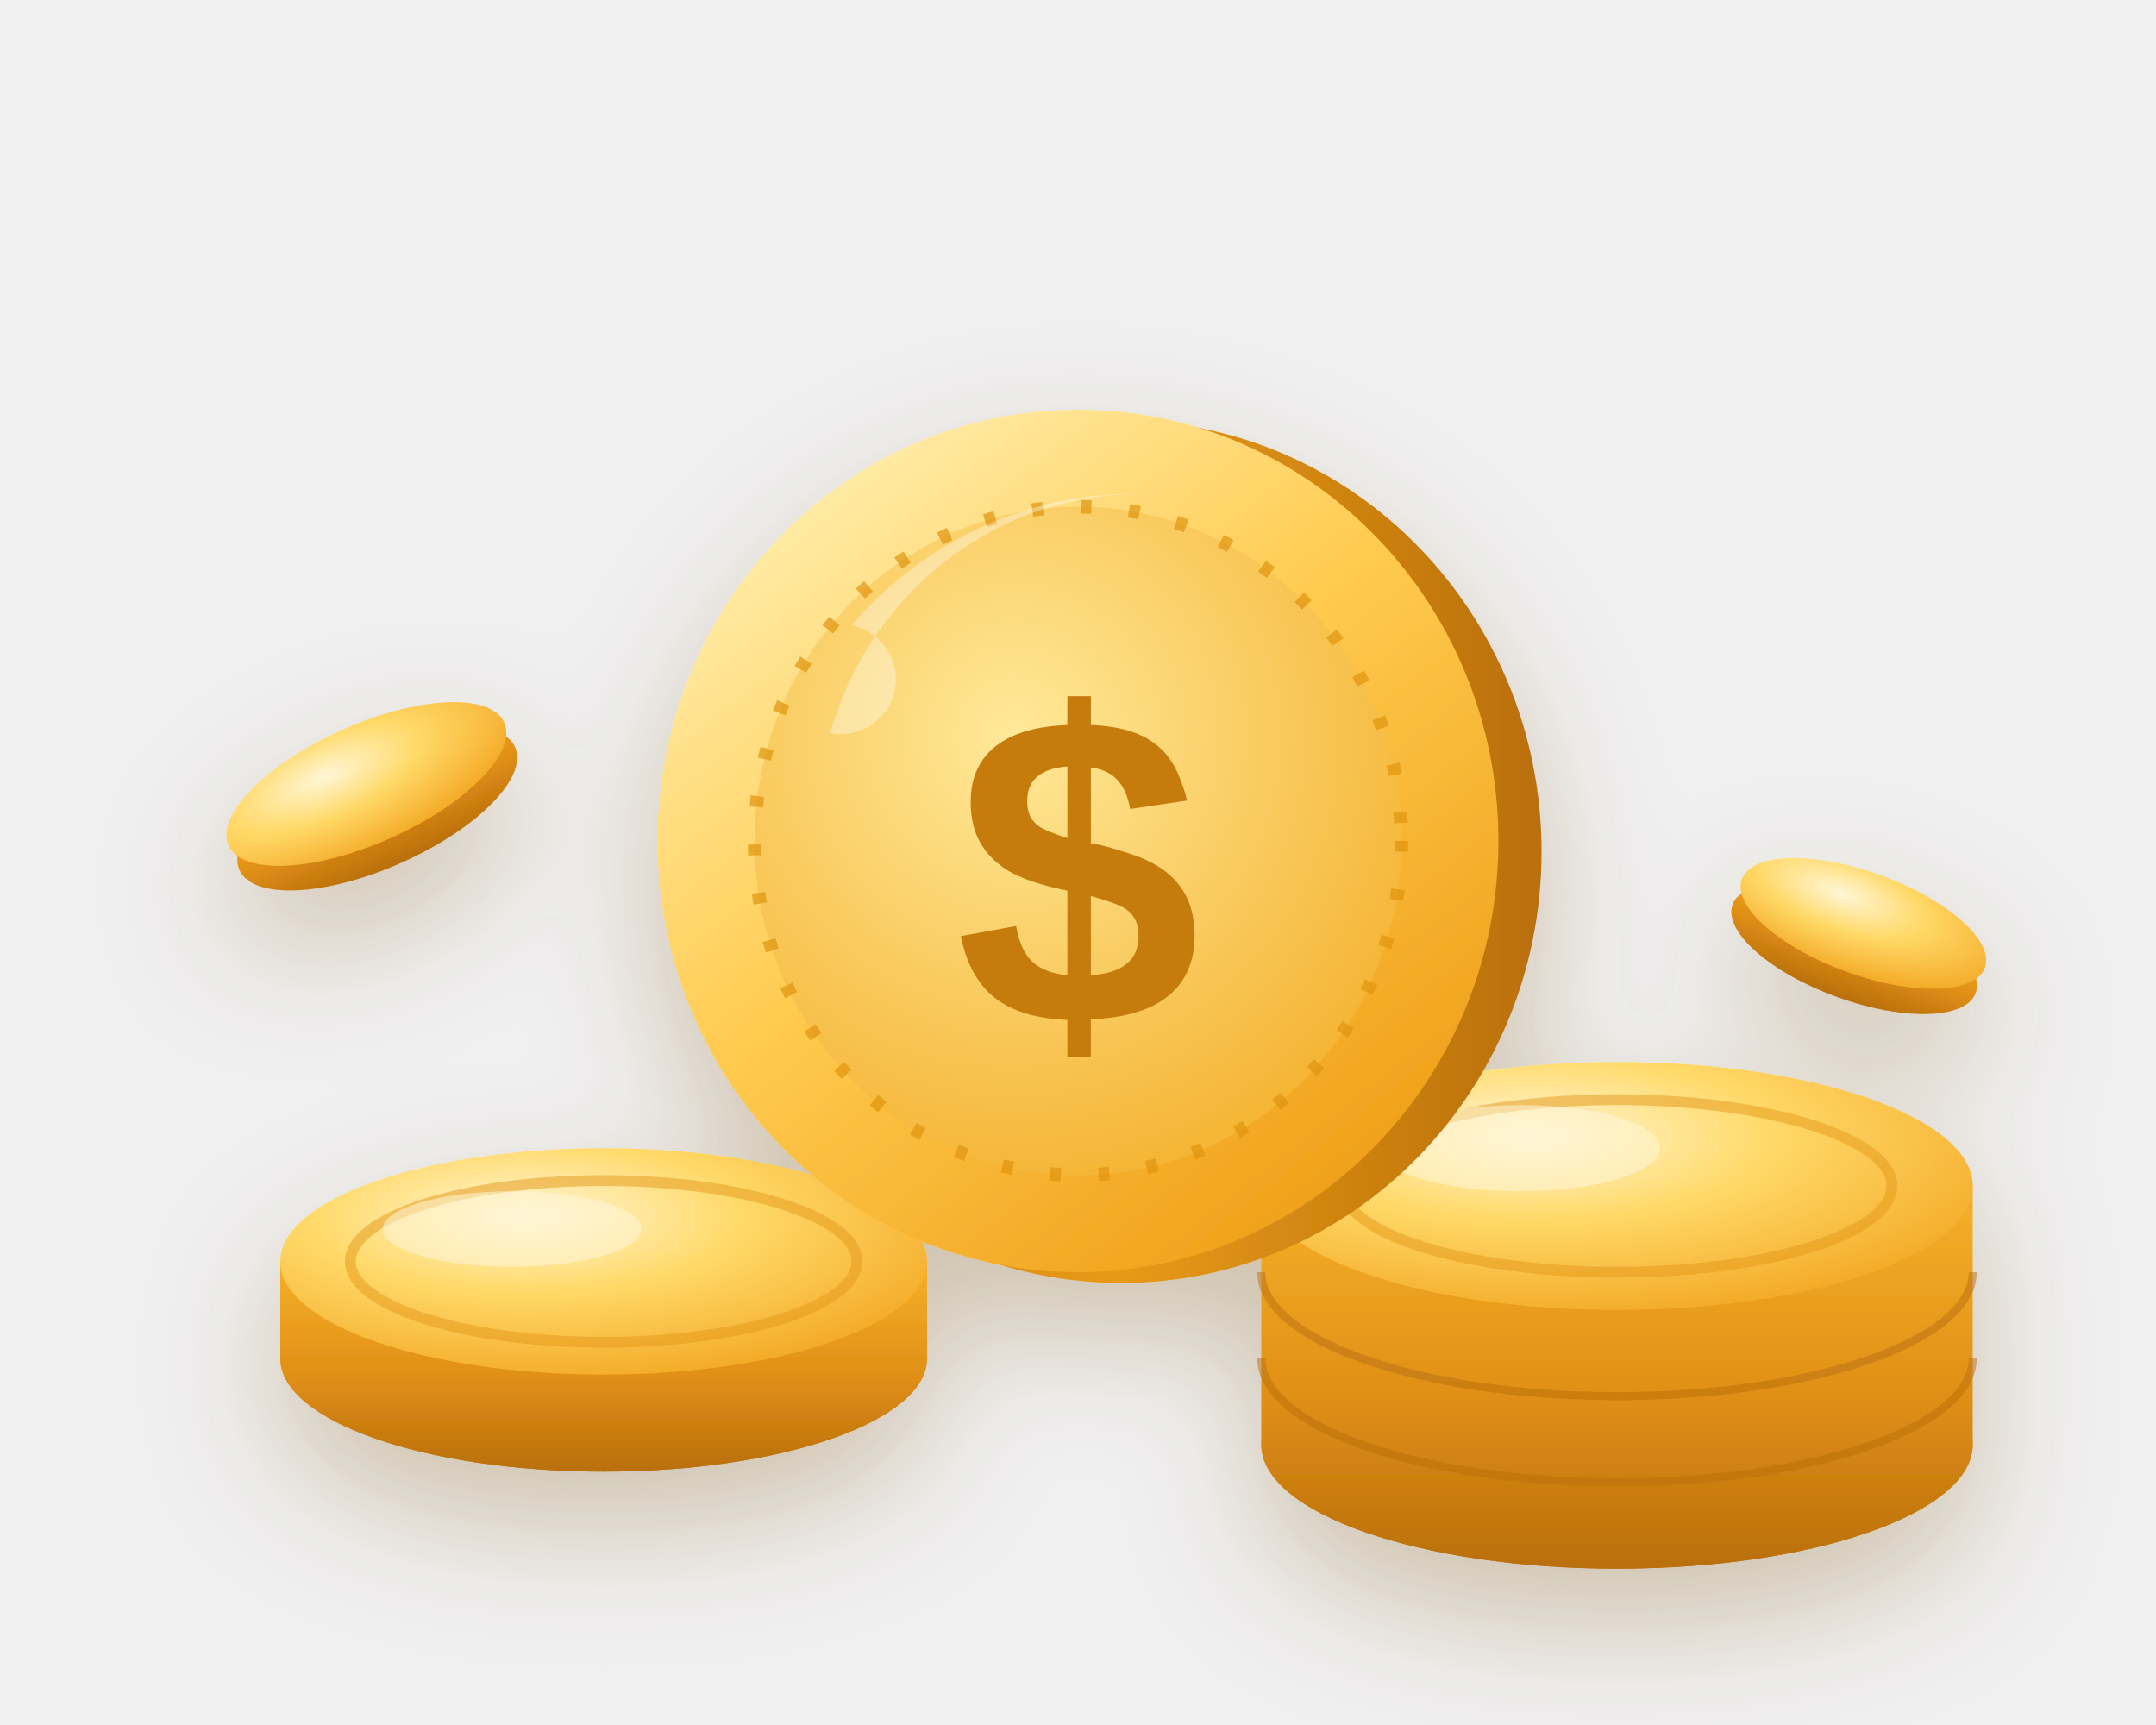
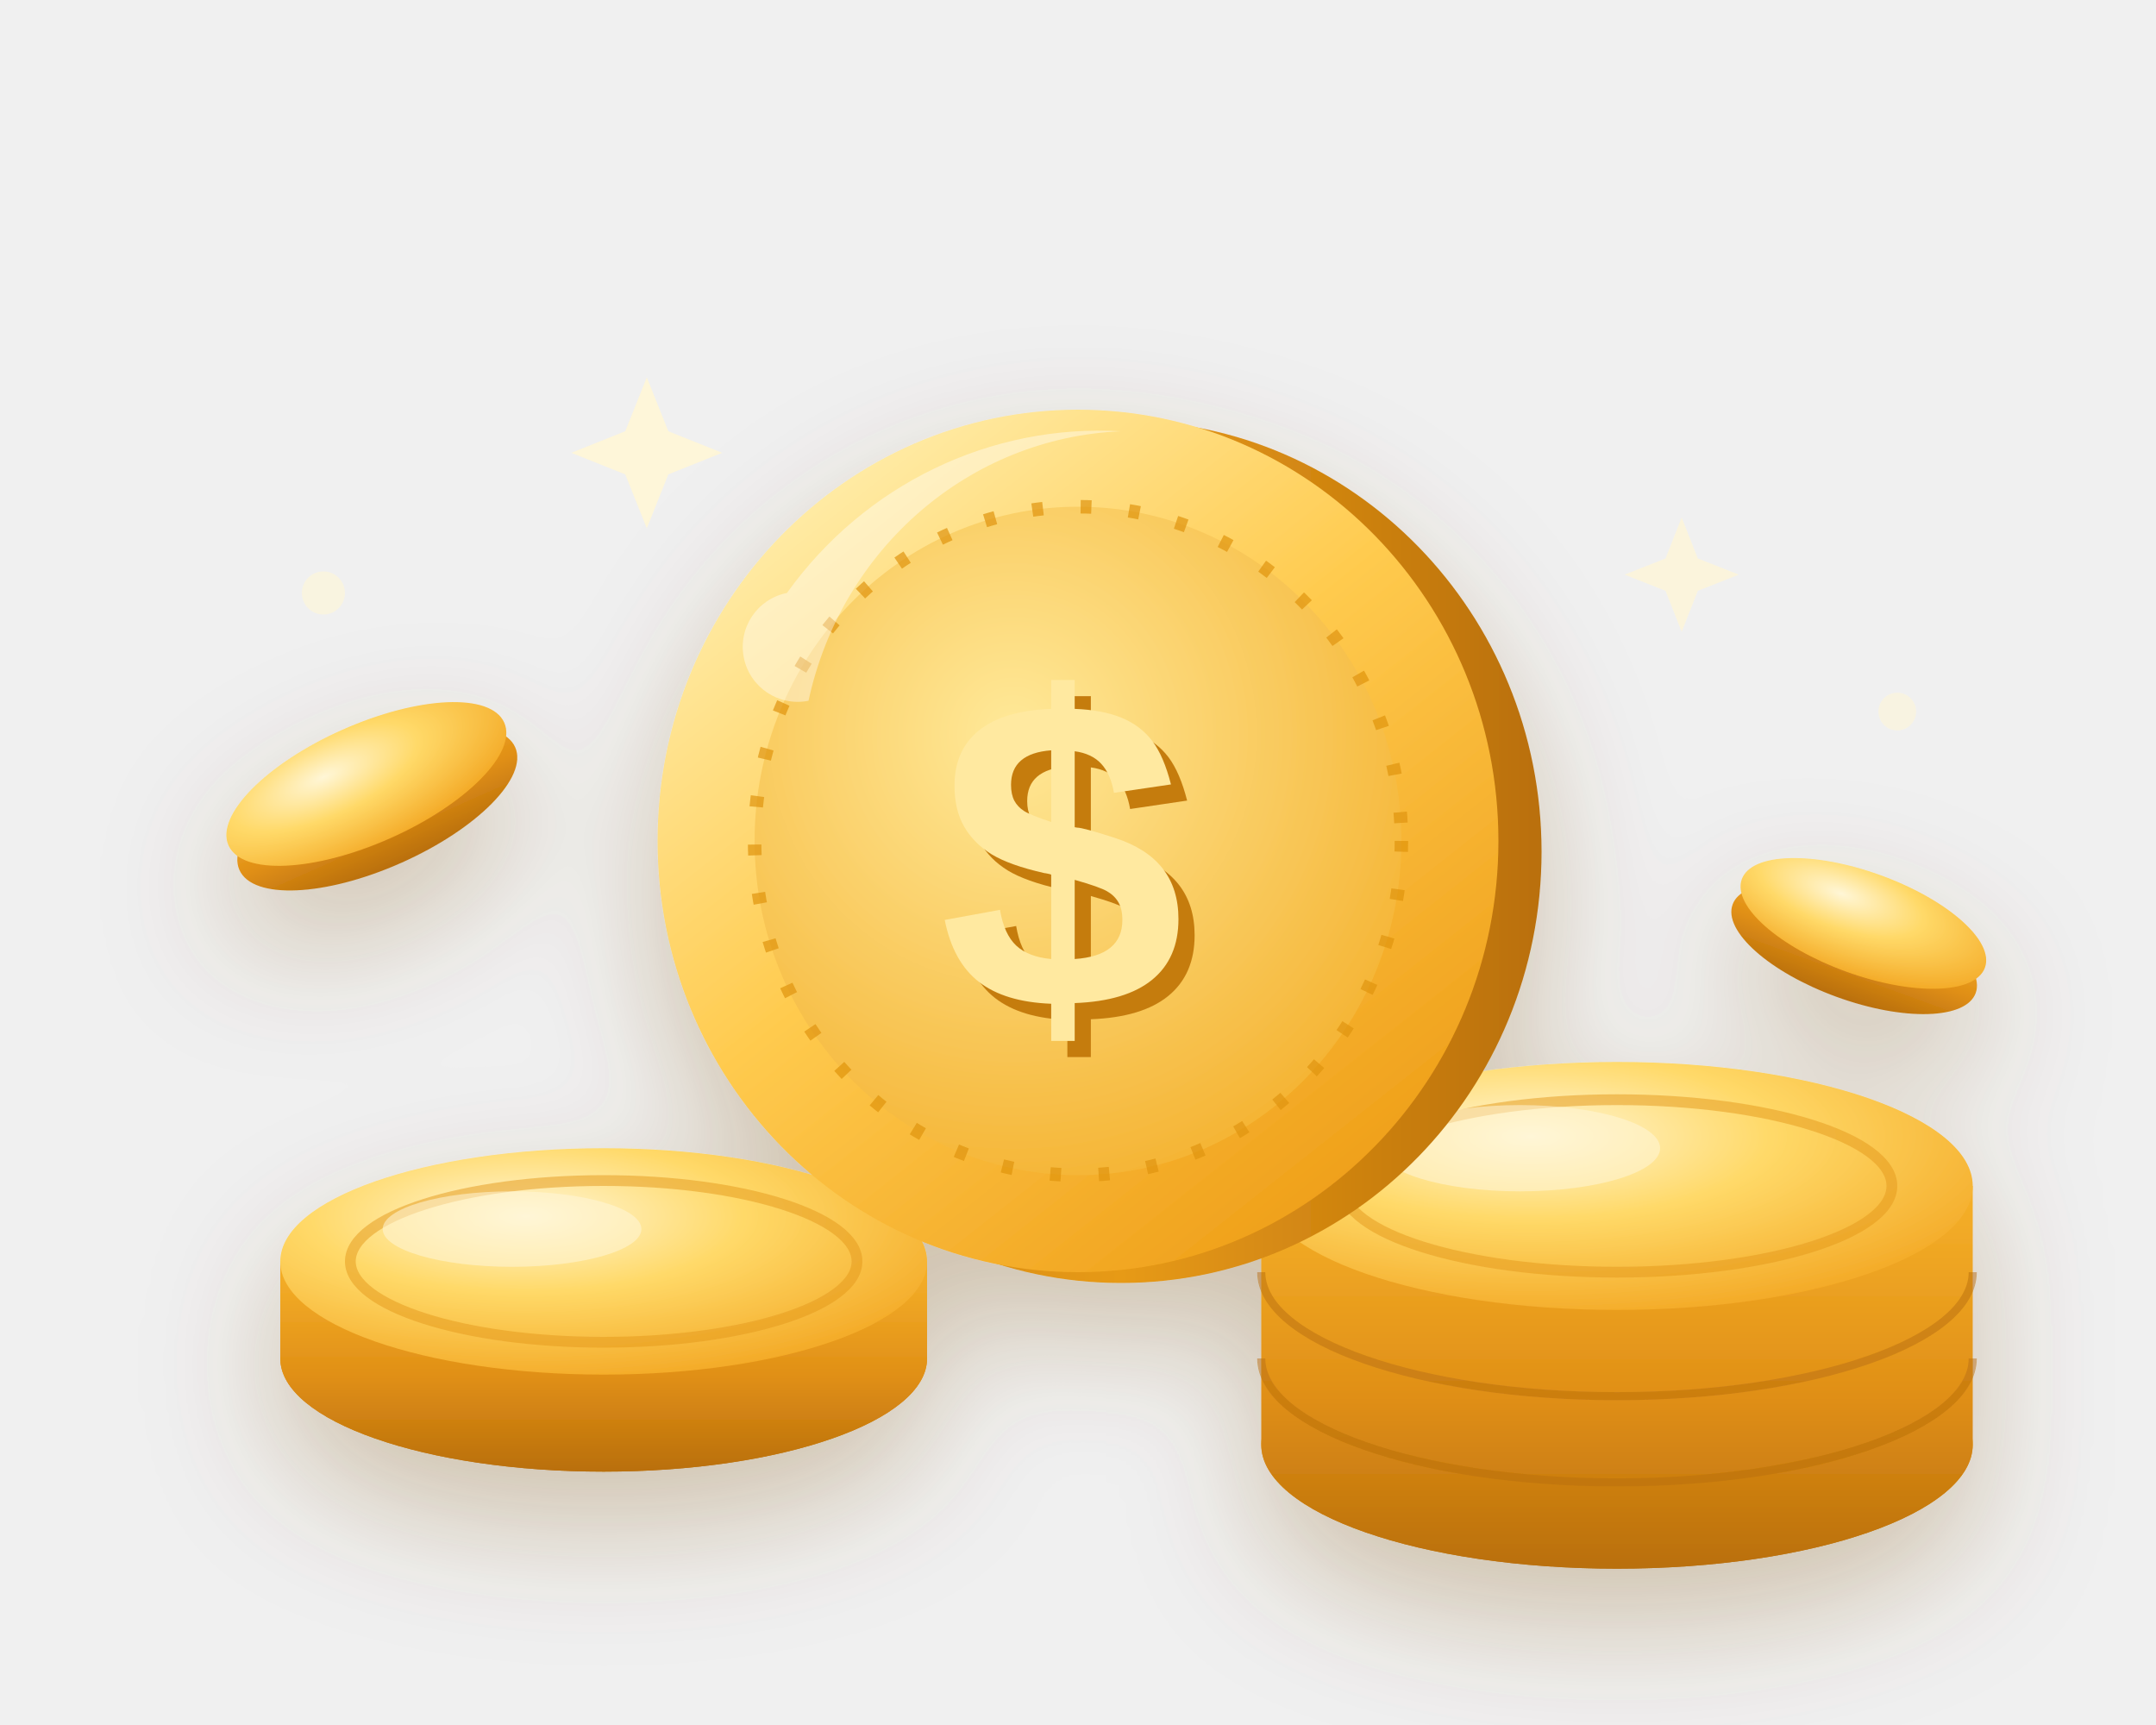
<svg xmlns="http://www.w3.org/2000/svg" width="400" height="320" viewBox="0 0 400 320" fill="none">
  <defs>
    <radialGradient id="gcFace" cx="38%" cy="30%" r="80%">
      <stop offset="0" stop-color="#FFF6D6" />
      <stop offset="42%" stop-color="#FFD968" />
      <stop offset="100%" stop-color="#F2A31D" />
    </radialGradient>
    <linearGradient id="gcRim" x1="0" y1="0" x2="0" y2="1">
      <stop offset="0" stop-color="#F6B12A" />
      <stop offset="55%" stop-color="#E08F16" />
      <stop offset="100%" stop-color="#B96F0C" />
    </linearGradient>
    <linearGradient id="gcStand" x1="0.15" y1="0.05" x2="0.85" y2="0.95">
      <stop offset="0" stop-color="#FFEFB0" />
      <stop offset="45%" stop-color="#FFCB4F" />
      <stop offset="100%" stop-color="#EE9C15" />
    </linearGradient>
    <linearGradient id="gcStandRim" x1="0" y1="0" x2="1" y2="0">
      <stop offset="0" stop-color="#C67D10" />
      <stop offset="0.5" stop-color="#E79A16" />
      <stop offset="1" stop-color="#B96F0C" />
    </linearGradient>
    <radialGradient id="gcInner" cx="40%" cy="34%" r="75%">
      <stop offset="0" stop-color="#FFE999" />
      <stop offset="100%" stop-color="#F4B02C" />
    </radialGradient>
    <filter id="gcSoft" x="-30%" y="-30%" width="160%" height="160%">
      <feDropShadow dx="0" dy="10" stdDeviation="12" flood-color="#7A4A00" flood-opacity="0.28" />
    </filter>
  </defs>
  <g filter="url(#gcSoft)">
    <g>
      <ellipse cx="112" cy="252" rx="60" ry="21" fill="url(#gcRim)" />
      <path d="M52 234v18a60 21 0 0 0 120 0v-18z" fill="url(#gcRim)" />
      <ellipse cx="112" cy="234" rx="60" ry="21" fill="url(#gcFace)" />
      <ellipse cx="112" cy="234" rx="47" ry="15" fill="none" stroke="#E5981A" stroke-width="2" stroke-opacity="0.5" />
      <ellipse cx="95" cy="228" rx="24" ry="7" fill="#FFF6D6" fill-opacity="0.55" />
    </g>
    <g>
      <ellipse cx="300" cy="268" rx="66" ry="23" fill="url(#gcRim)" />
      <path d="M234 220v48a66 23 0 0 0 132 0v-48z" fill="url(#gcRim)" />
      <path d="M234 236a66 23 0 0 0 132 0" fill="none" stroke="#B96F0C" stroke-width="1.5" stroke-opacity="0.5" />
      <path d="M234 252a66 23 0 0 0 132 0" fill="none" stroke="#B96F0C" stroke-width="1.5" stroke-opacity="0.5" />
      <ellipse cx="300" cy="220" rx="66" ry="23" fill="url(#gcFace)" />
      <ellipse cx="300" cy="220" rx="51" ry="16" fill="none" stroke="#E5981A" stroke-width="2" stroke-opacity="0.5" />
      <ellipse cx="282" cy="213" rx="26" ry="8" fill="#FFF6D6" fill-opacity="0.55" />
    </g>
    <g>
      <ellipse cx="208" cy="158" rx="78" ry="80" fill="url(#gcStandRim)" />
      <ellipse cx="200" cy="156" rx="78" ry="80" fill="url(#gcStand)" />
      <ellipse cx="200" cy="156" rx="60" ry="62" fill="url(#gcInner)" />
      <ellipse cx="200" cy="156" rx="60" ry="62" fill="none" stroke="#E0940F" stroke-width="2.5" stroke-dasharray="2 7" stroke-opacity="0.7" />
-       <path d="M158 116a70 72 0 0 1 60-24 60 62 0 0 0-64 44 6 6 0 0 0 4 -20z" fill="#FFFFFF" fill-opacity="0.35" />
+       <path d="M146 110a72 74 0 0 1 62-30 62 64 0 0 0-58 50 6 6 0 0 1-4-20z" fill="#FFFFFF" fill-opacity="0.4" />
      <text x="200" y="190" font-family="Arial, sans-serif" font-size="82" font-weight="900" fill="#C57C10" text-anchor="middle">$</text>
+       <text x="197" y="187" font-family="Arial, sans-serif" font-size="82" font-weight="900" fill="#FFE9A0" text-anchor="middle">$</text>
    </g>
    <g>
      <ellipse cx="70" cy="150" rx="28" ry="11" fill="url(#gcRim)" transform="rotate(-24 70 150)" />
      <ellipse cx="70" cy="145" rx="28" ry="11" fill="url(#gcFace)" transform="rotate(-24 70 150)" />
    </g>
    <g>
      <ellipse cx="344" cy="176" rx="24" ry="9.5" fill="url(#gcRim)" transform="rotate(20 344 176)" />
      <ellipse cx="344" cy="171" rx="24" ry="9.5" fill="url(#gcFace)" transform="rotate(20 344 176)" />
    </g>
  </g>
+   <g fill="#FFF6D6">
+     <path d="M120 70l4 10 10 4-10 4-4 10-4-10-10-4 10-4z" opacity="0.9" />
+     <path d="M312 96l3 7.6 7.6 3-7.6 3-3 7.6-3-7.6-7.6-3 7.6-3z" opacity="0.75" />
+     <circle cx="60" cy="110" r="4" opacity="0.6" />
+     <circle cx="352" cy="132" r="3.5" opacity="0.55" />
+   </g>
</svg>
